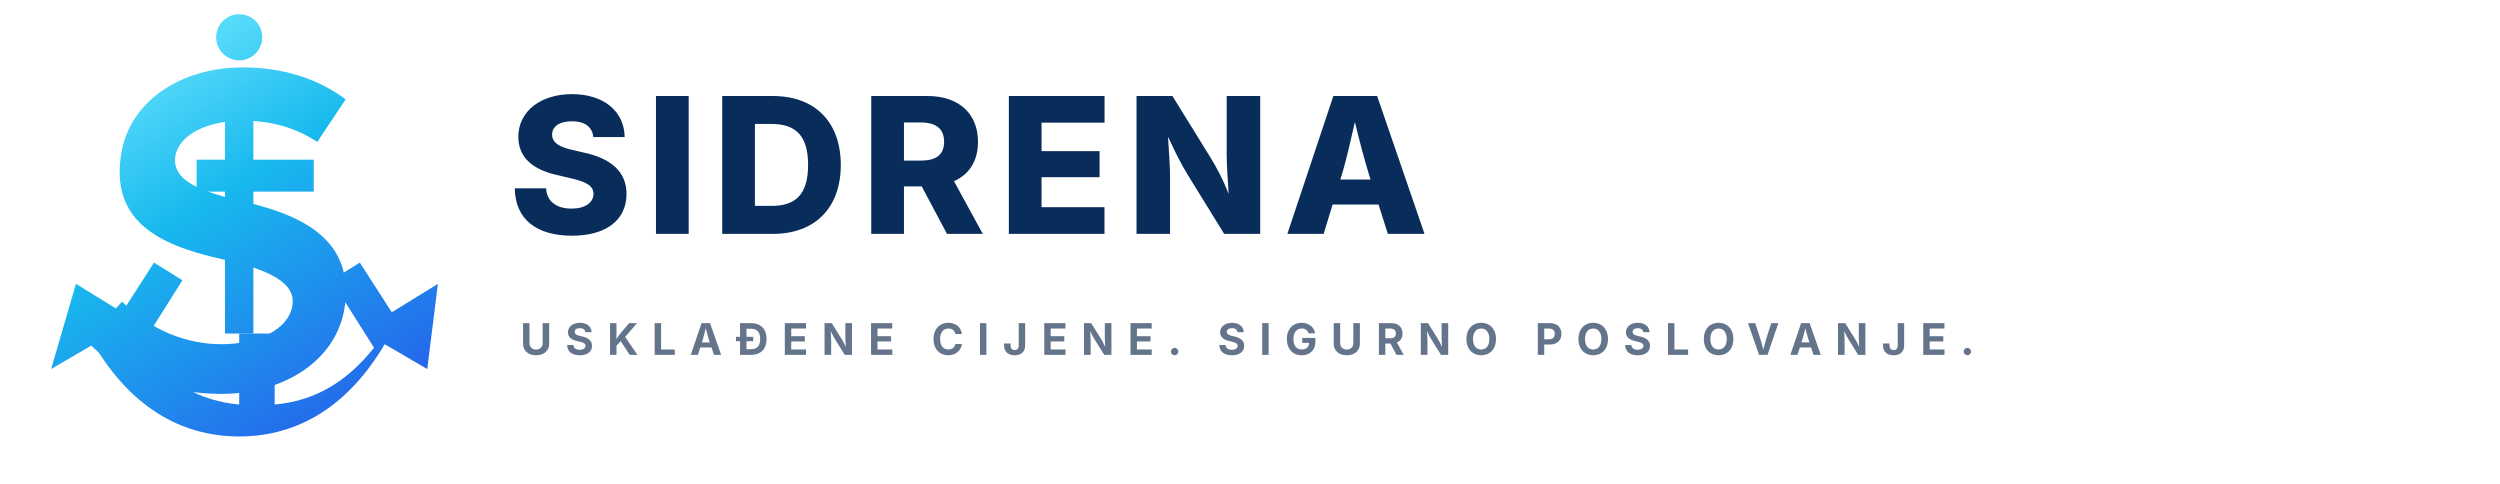
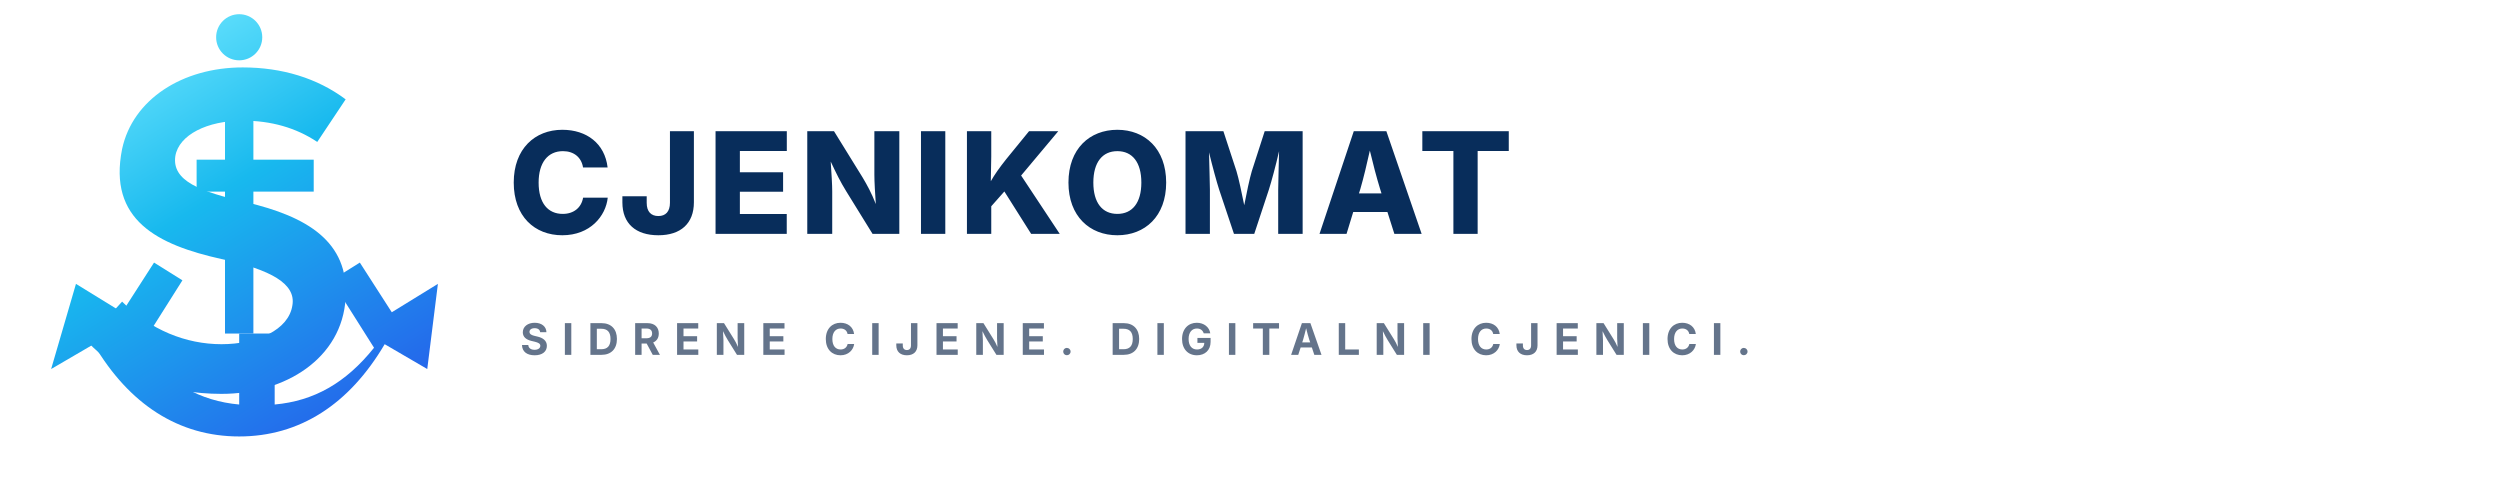
<svg xmlns="http://www.w3.org/2000/svg" width="620" height="120" viewBox="0 0 620 120" role="img">
  <g transform="translate(3 0) scale(.88)">
    <defs>
      <linearGradient id="sidg" x1="28" y1="8" x2="98" y2="120" gradientUnits="userSpaceOnUse">
        <stop stop-color="#70E8FF" />
        <stop offset=".42" stop-color="#18B9EE" />
        <stop offset="1" stop-color="#2563EB" />
      </linearGradient>
    </defs>
    <g fill="url(#sidg)">
      <circle cx="64" cy="10.5" r="6.5" />
      <path d="M60 20h8v74h-8z" />
      <path d="M31 42c3-14 17-23 34-23 11 0 21 3 29 9l-8 12c-6-4-13-6-21-6-10 0-18 4-19 10-1 7 7 10 20 13 17 4 29 11 28 27-1 17-17 27-35 27-15 0-29-5-38-15l10-11c8 8 18 12 28 12 10 0 19-4 20-11 1-6-6-10-20-13-18-4-32-11-28-31z" />
      <path d="M18 80l13 8 9-14 8 5-12 19c8 10 17 15 28 16V94h10v20c11-1 20-6 28-16L90 79l8-5 9 14 13-8-3 24-12-7c-10 17-24 26-41 26s-31-9-41-26l-12 7z" />
      <path d="M52 45h33v9H52z" />
    </g>
  </g>
-   <text x="126" y="58" fill="#082D5B" font-family="Inter,Segoe UI,Arial,sans-serif" font-size="47" font-weight="800" letter-spacing="3">SIDRENA</text>
-   <text x="129" y="88" fill="#64748B" font-family="Inter,Segoe UI,Arial,sans-serif" font-size="10.8" font-weight="700" letter-spacing="3.3">USKLAĐENE CIJENE. SIGURNO POSLOVANJE.</text>
+   <text x="126" y="58" fill="#082D5B" font-family="Inter,Segoe UI,Arial,sans-serif" font-size="35" font-weight="800" letter-spacing="1.4">CJENIKOMAT</text>
+   <text x="129" y="88" fill="#64748B" font-family="Inter,Segoe UI,Arial,sans-serif" font-size="10.8" font-weight="700" letter-spacing="3.3">SIDRENE CIJENE. DIGITALNI CJENICI.</text>
</svg>
